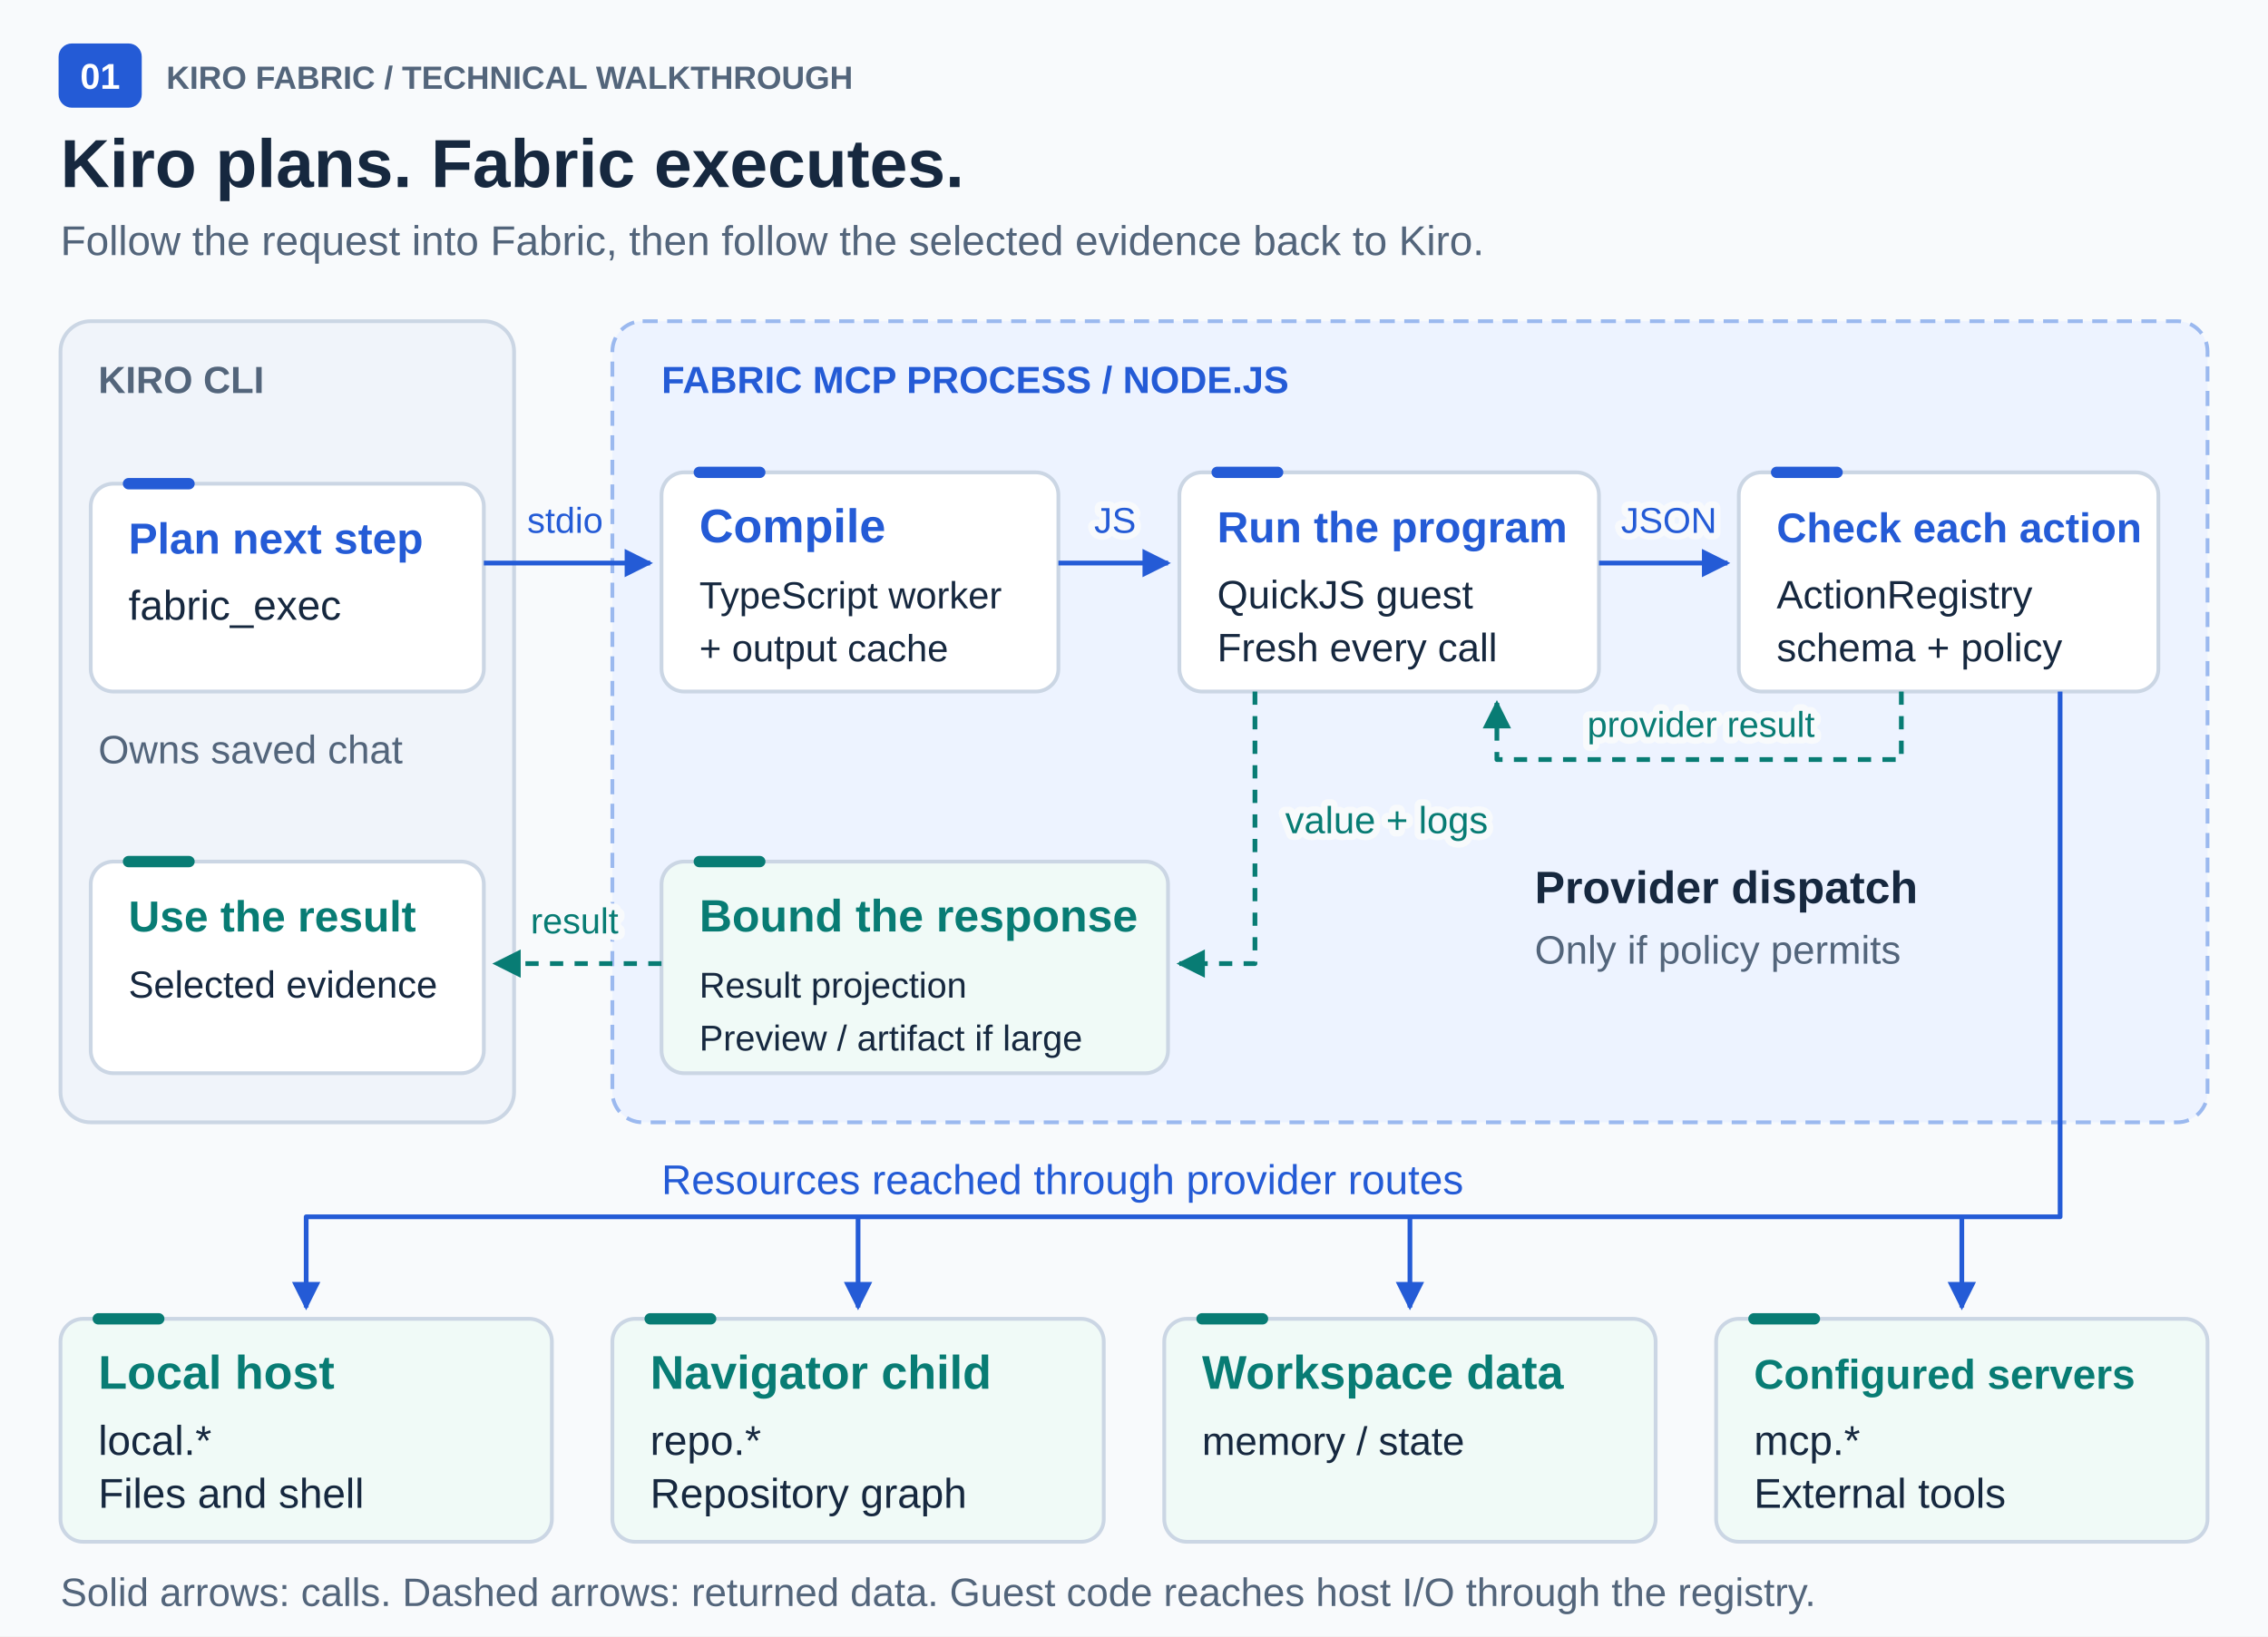
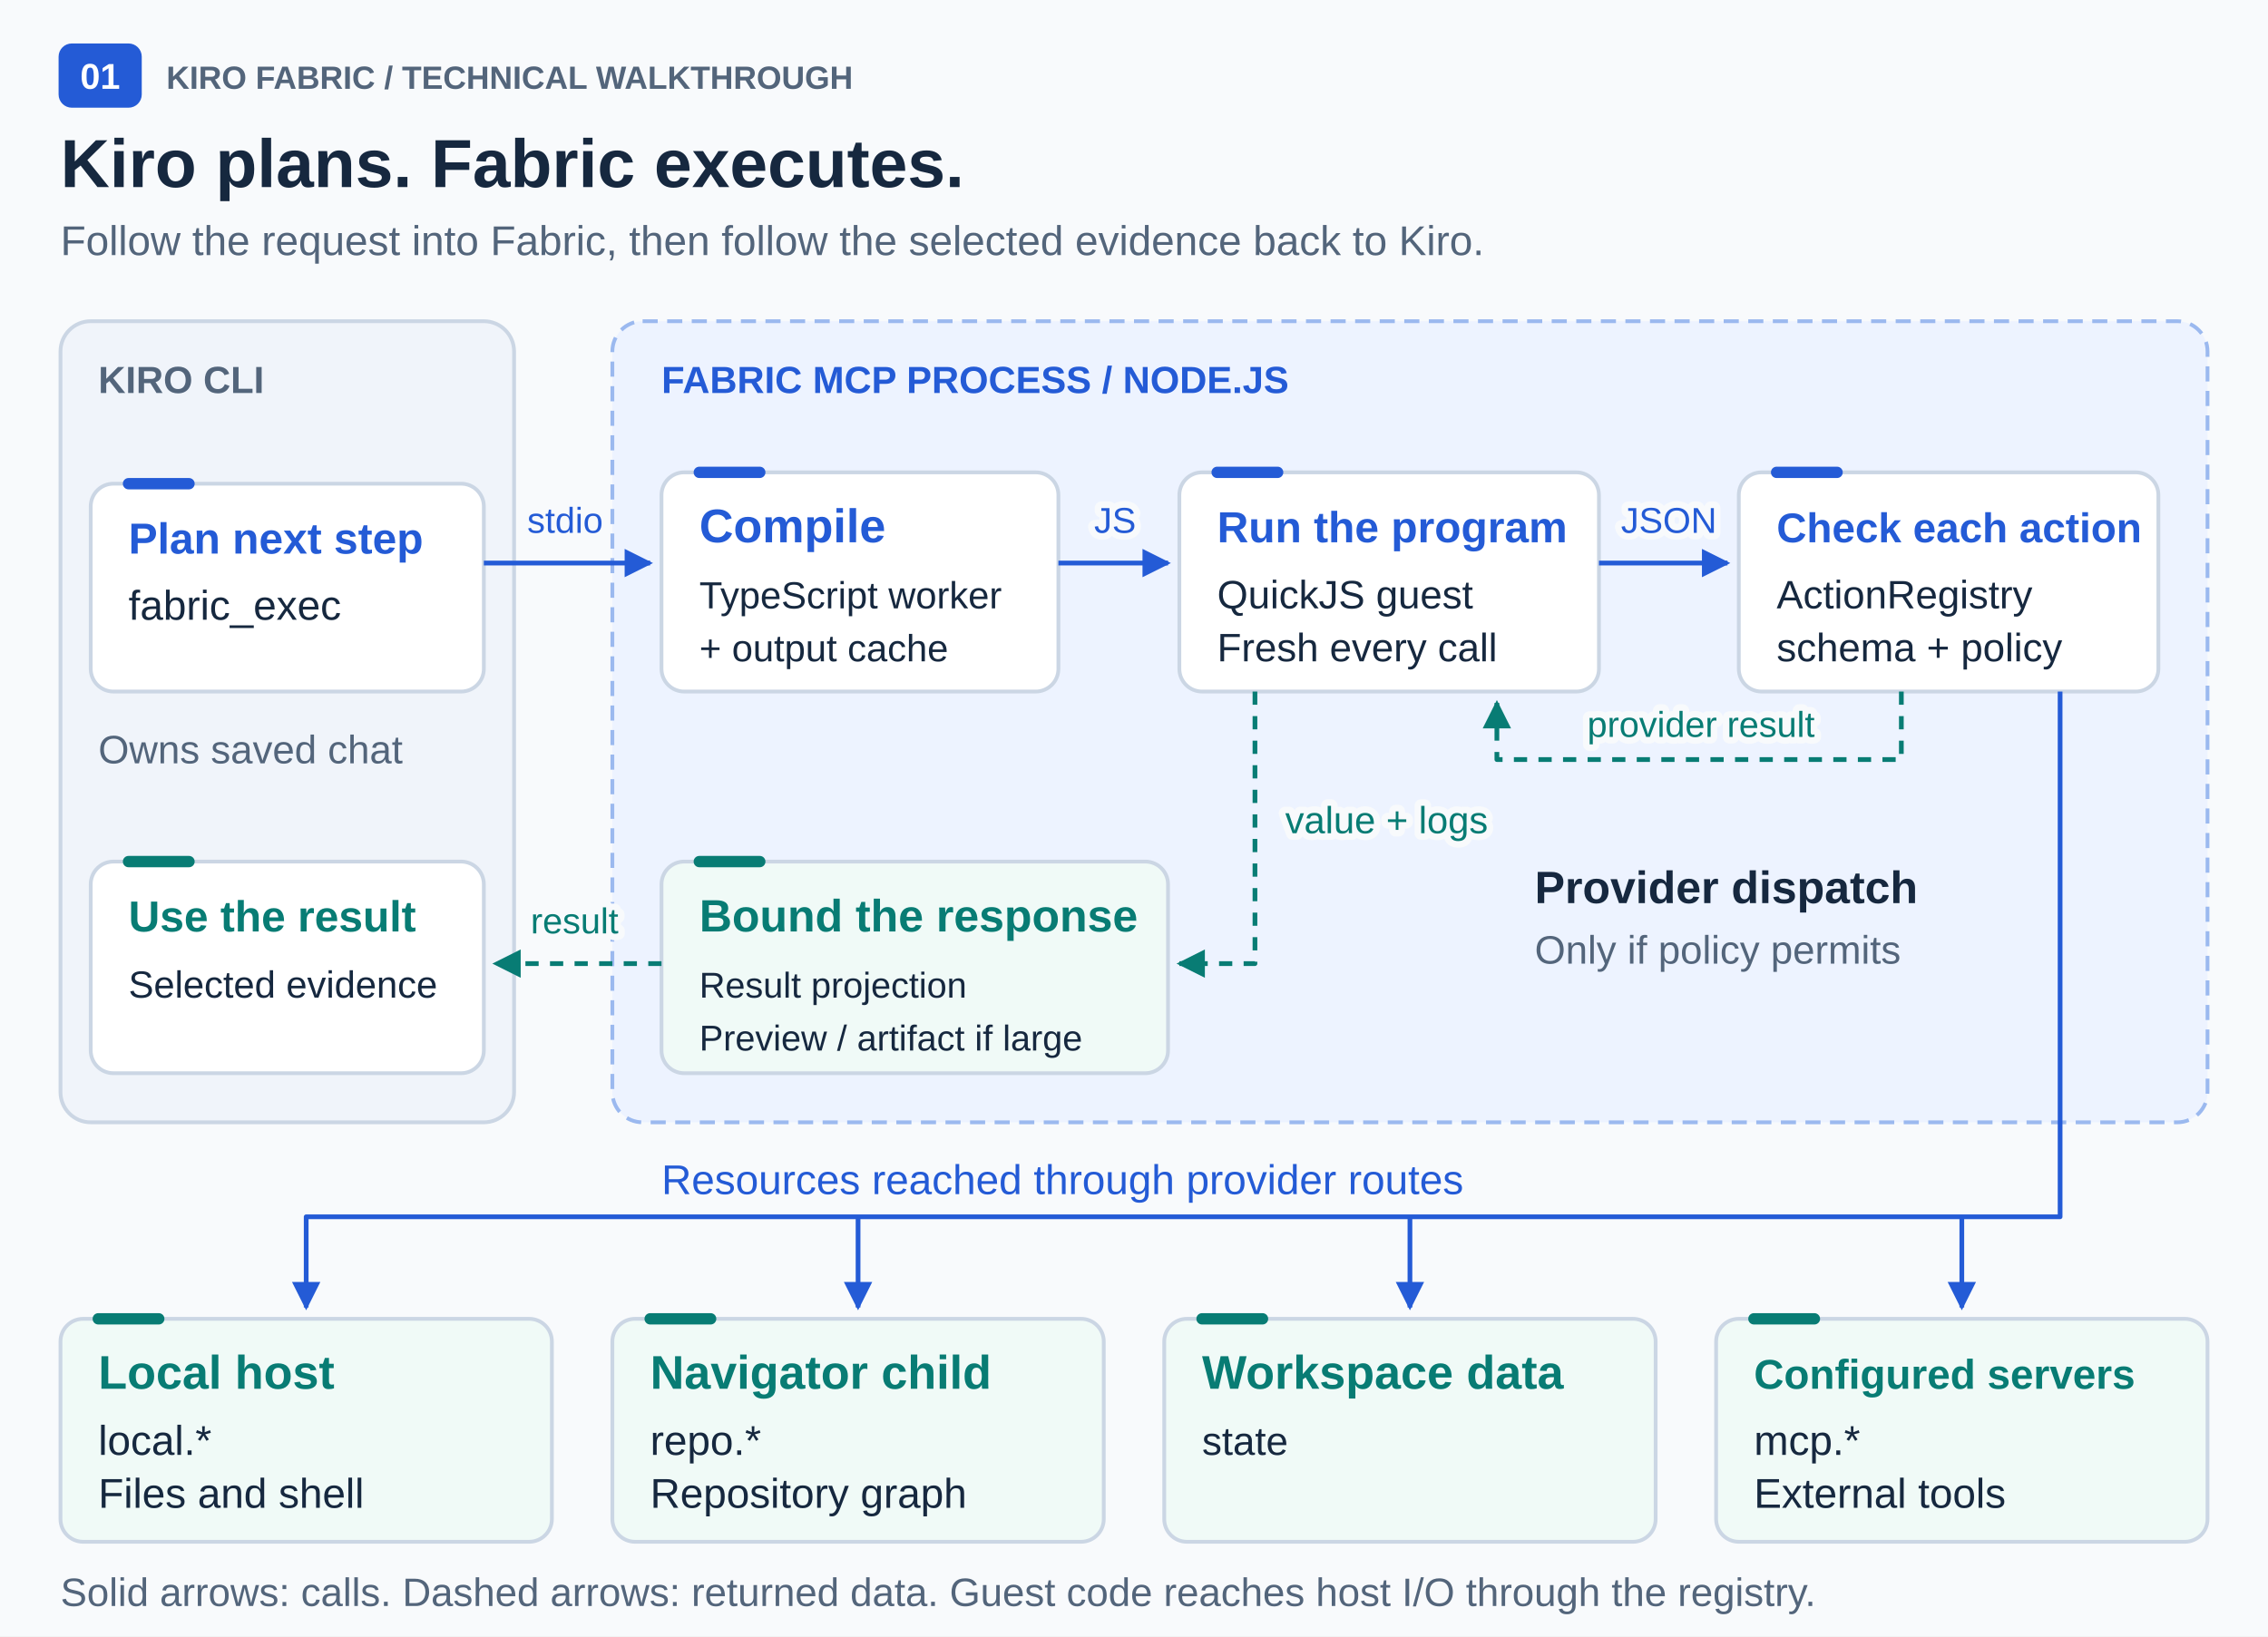
<svg xmlns="http://www.w3.org/2000/svg" width="1200" height="866" viewBox="0 0 1200 866" role="img" aria-labelledby="title desc">
  <defs>
    <marker id="call" viewBox="0 0 10 10" refX="9" refY="5" markerWidth="6" markerHeight="6" orient="auto">
      <path d="M0 0 10 5 0 10Z" fill="#245bd6" />
    </marker>
    <marker id="reply" viewBox="0 0 10 10" refX="9" refY="5" markerWidth="6" markerHeight="6" orient="auto">
      <path d="M0 0 10 5 0 10Z" fill="#087c74" />
    </marker>
    <marker id="stop" viewBox="0 0 10 10" refX="9" refY="5" markerWidth="6" markerHeight="6" orient="auto">
      <path d="M0 0 10 5 0 10Z" fill="#a34b13" />
    </marker>
    <marker id="neutral" viewBox="0 0 10 10" refX="9" refY="5" markerWidth="6" markerHeight="6" orient="auto">
      <path d="M0 0 10 5 0 10Z" fill="#53657b" />
    </marker>
  </defs>
  <rect width="1200" height="866" fill="#f8fafc" />
  <rect x="32" y="24" width="42" height="32" rx="6" fill="#245bd6" stroke="#245bd6" stroke-width="2" />
  <text xml:space="preserve" x="53" y="47" font-family="Arial,Helvetica,sans-serif" font-size="19" font-weight="700" fill="white" text-anchor="middle">01</text>
  <text xml:space="preserve" x="88" y="47" font-family="Arial,Helvetica,sans-serif" font-size="17" font-weight="700" fill="#53657b" text-anchor="start">KIRO FABRIC / TECHNICAL WALKTHROUGH</text>
  <text xml:space="preserve" x="32" y="99" font-family="Arial,Helvetica,sans-serif" font-size="36" font-weight="700" fill="#16283f" text-anchor="start">Kiro plans. Fabric executes.</text>
  <text xml:space="preserve" x="32" y="135" font-family="Arial,Helvetica,sans-serif" font-size="22" font-weight="400" fill="#53657b" text-anchor="start">Follow the request into Fabric, then follow the selected evidence back to Kiro.</text>
  <rect x="32" y="170" width="240" height="424" rx="16" fill="#f0f4fa" stroke="#cbd6e4" stroke-width="2" />
  <text xml:space="preserve" x="52" y="208" font-family="Arial,Helvetica,sans-serif" font-size="20" font-weight="700" fill="#53657b" text-anchor="start">KIRO CLI</text>
  <rect x="324" y="170" width="844" height="424" rx="16" fill="#edf3ff" stroke="#9bb9ef" stroke-width="2" stroke-dasharray="8 5" />
  <text xml:space="preserve" x="350" y="208" font-family="Arial,Helvetica,sans-serif" font-size="20" font-weight="700" fill="#245bd6" text-anchor="start">FABRIC MCP PROCESS / NODE.JS</text>
  <g data-bounds="48 256 208 110">
    <rect x="48" y="256" width="208" height="110" rx="12" fill="white" stroke="#cbd6e4" stroke-width="2" />
    <rect x="66" y="254" width="36" height="4" rx="2" fill="#245bd6" stroke="#245bd6" stroke-width="2" />
    <text xml:space="preserve" x="68" y="293" font-family="Arial,Helvetica,sans-serif" font-size="23" font-weight="700" fill="#245bd6" text-anchor="start">Plan next step</text>
    <text xml:space="preserve" x="68" y="328" font-family="Arial,Helvetica,sans-serif" font-size="22" font-weight="400" fill="#16283f" text-anchor="start">fabric_exec</text>
  </g>
  <path d="M256 298 H344" fill="none" stroke="#245bd6" stroke-width="2.5" stroke-linejoin="round" marker-end="url(#call)" />
  <text paint-order="stroke" stroke="#f8fafc" stroke-width="7" stroke-linejoin="round" xml:space="preserve" x="299" y="282" font-family="Arial,Helvetica,sans-serif" font-size="19" font-weight="400" fill="#245bd6" text-anchor="middle">stdio</text>
  <g data-bounds="350 250 210 116">
    <rect x="350" y="250" width="210" height="116" rx="12" fill="white" stroke="#cbd6e4" stroke-width="2" />
    <rect x="368" y="248" width="36" height="4" rx="2" fill="#245bd6" stroke="#245bd6" stroke-width="2" />
    <text xml:space="preserve" x="370" y="287" font-family="Arial,Helvetica,sans-serif" font-size="25" font-weight="700" fill="#245bd6" text-anchor="start">Compile</text>
    <text xml:space="preserve" x="370" y="322" font-family="Arial,Helvetica,sans-serif" font-size="20" font-weight="400" fill="#16283f" text-anchor="start">TypeScript worker</text>
    <text xml:space="preserve" x="370" y="350" font-family="Arial,Helvetica,sans-serif" font-size="20" font-weight="400" fill="#16283f" text-anchor="start">+ output cache</text>
  </g>
  <path d="M560 298 H618" fill="none" stroke="#245bd6" stroke-width="2.5" stroke-linejoin="round" marker-end="url(#call)" />
  <text paint-order="stroke" stroke="#f8fafc" stroke-width="7" stroke-linejoin="round" xml:space="preserve" x="590" y="282" font-family="Arial,Helvetica,sans-serif" font-size="19" font-weight="400" fill="#245bd6" text-anchor="middle">JS</text>
  <g data-bounds="624 250 222 116">
    <rect x="624" y="250" width="222" height="116" rx="12" fill="white" stroke="#cbd6e4" stroke-width="2" />
    <rect x="642" y="248" width="36" height="4" rx="2" fill="#245bd6" stroke="#245bd6" stroke-width="2" />
    <text xml:space="preserve" x="644" y="287" font-family="Arial,Helvetica,sans-serif" font-size="23" font-weight="700" fill="#245bd6" text-anchor="start">Run the program</text>
    <text xml:space="preserve" x="644" y="322" font-family="Arial,Helvetica,sans-serif" font-size="21" font-weight="400" fill="#16283f" text-anchor="start">QuickJS guest</text>
    <text xml:space="preserve" x="644" y="350" font-family="Arial,Helvetica,sans-serif" font-size="21" font-weight="400" fill="#16283f" text-anchor="start">Fresh every call</text>
  </g>
  <path d="M846 298 H914" fill="none" stroke="#245bd6" stroke-width="2.5" stroke-linejoin="round" marker-end="url(#call)" />
  <text paint-order="stroke" stroke="#f8fafc" stroke-width="7" stroke-linejoin="round" xml:space="preserve" x="883" y="282" font-family="Arial,Helvetica,sans-serif" font-size="19" font-weight="400" fill="#245bd6" text-anchor="middle">JSON</text>
  <g data-bounds="920 250 222 116">
    <rect x="920" y="250" width="222" height="116" rx="12" fill="white" stroke="#cbd6e4" stroke-width="2" />
    <rect x="938" y="248" width="36" height="4" rx="2" fill="#245bd6" stroke="#245bd6" stroke-width="2" />
    <text xml:space="preserve" x="940" y="287" font-family="Arial,Helvetica,sans-serif" font-size="22" font-weight="700" fill="#245bd6" text-anchor="start">Check each action</text>
    <text xml:space="preserve" x="940" y="322" font-family="Arial,Helvetica,sans-serif" font-size="21" font-weight="400" fill="#16283f" text-anchor="start">ActionRegistry</text>
    <text xml:space="preserve" x="940" y="350" font-family="Arial,Helvetica,sans-serif" font-size="21" font-weight="400" fill="#16283f" text-anchor="start">schema + policy</text>
  </g>
  <path d="M1006 366 V402 H792 V372" fill="none" stroke="#087c74" stroke-width="2.5" stroke-linejoin="round" marker-end="url(#reply)" stroke-dasharray="7 6" />
  <text paint-order="stroke" stroke="#f8fafc" stroke-width="7" stroke-linejoin="round" xml:space="preserve" x="900" y="390" font-family="Arial,Helvetica,sans-serif" font-size="19" font-weight="400" fill="#087c74" text-anchor="middle">provider result</text>
  <path d="M664 366 V510 H624" fill="none" stroke="#087c74" stroke-width="2.5" stroke-linejoin="round" marker-end="url(#reply)" stroke-dasharray="7 6" />
  <text paint-order="stroke" stroke="#f8fafc" stroke-width="7" stroke-linejoin="round" xml:space="preserve" x="680" y="441" font-family="Arial,Helvetica,sans-serif" font-size="20" font-weight="400" fill="#087c74" text-anchor="start">value + logs</text>
  <g data-bounds="350 456 268 112">
    <rect x="350" y="456" width="268" height="112" rx="12" fill="#f0faf7" stroke="#cbd6e4" stroke-width="2" />
    <rect x="368" y="454" width="36" height="4" rx="2" fill="#087c74" stroke="#087c74" stroke-width="2" />
    <text xml:space="preserve" x="370" y="493" font-family="Arial,Helvetica,sans-serif" font-size="24" font-weight="700" fill="#087c74" text-anchor="start">Bound the response</text>
    <text xml:space="preserve" x="370" y="528" font-family="Arial,Helvetica,sans-serif" font-size="19" font-weight="400" fill="#16283f" text-anchor="start">Result projection</text>
    <text xml:space="preserve" x="370" y="556" font-family="Arial,Helvetica,sans-serif" font-size="19" font-weight="400" fill="#16283f" text-anchor="start">Preview / artifact if large</text>
  </g>
  <path d="M350 510 H262" fill="none" stroke="#087c74" stroke-width="2.5" stroke-linejoin="round" marker-end="url(#reply)" stroke-dasharray="7 6" />
  <text paint-order="stroke" stroke="#f8fafc" stroke-width="7" stroke-linejoin="round" xml:space="preserve" x="304" y="494" font-family="Arial,Helvetica,sans-serif" font-size="19" font-weight="400" fill="#087c74" text-anchor="middle">result</text>
  <g data-bounds="48 456 208 112">
    <rect x="48" y="456" width="208" height="112" rx="12" fill="white" stroke="#cbd6e4" stroke-width="2" />
    <rect x="66" y="454" width="36" height="4" rx="2" fill="#087c74" stroke="#087c74" stroke-width="2" />
    <text xml:space="preserve" x="68" y="493" font-family="Arial,Helvetica,sans-serif" font-size="23" font-weight="700" fill="#087c74" text-anchor="start">Use the result</text>
    <text xml:space="preserve" x="68" y="528" font-family="Arial,Helvetica,sans-serif" font-size="20" font-weight="400" fill="#16283f" text-anchor="start">Selected evidence</text>
  </g>
  <text xml:space="preserve" x="52" y="404" font-family="Arial,Helvetica,sans-serif" font-size="21" font-weight="400" fill="#53657b" text-anchor="start">Owns saved chat</text>
  <text xml:space="preserve" x="812" y="478" font-family="Arial,Helvetica,sans-serif" font-size="24" font-weight="700" fill="#16283f" text-anchor="start">Provider dispatch</text>
  <text xml:space="preserve" x="812" y="510" font-family="Arial,Helvetica,sans-serif" font-size="21" font-weight="400" fill="#53657b" text-anchor="start">Only if policy permits</text>
  <path d="M1090 366 V644 H162 V692" fill="none" stroke="#245bd6" stroke-width="2.5" stroke-linejoin="round" marker-end="url(#call)" />
  <path d="M454 644 V692" fill="none" stroke="#245bd6" stroke-width="2.5" stroke-linejoin="round" marker-end="url(#call)" />
  <path d="M746 644 V692" fill="none" stroke="#245bd6" stroke-width="2.5" stroke-linejoin="round" marker-end="url(#call)" />
  <path d="M1038 644 V692" fill="none" stroke="#245bd6" stroke-width="2.5" stroke-linejoin="round" marker-end="url(#call)" />
  <text paint-order="stroke" stroke="#f8fafc" stroke-width="7" stroke-linejoin="round" xml:space="preserve" x="350" y="632" font-family="Arial,Helvetica,sans-serif" font-size="22" font-weight="400" fill="#245bd6" text-anchor="start">Resources reached through provider routes</text>
  <g data-bounds="32 698 260 118">
    <rect x="32" y="698" width="260" height="118" rx="12" fill="#f0faf7" stroke="#cbd6e4" stroke-width="2" />
    <rect x="50" y="696" width="36" height="4" rx="2" fill="#087c74" stroke="#087c74" stroke-width="2" />
    <text xml:space="preserve" x="52" y="735" font-family="Arial,Helvetica,sans-serif" font-size="25" font-weight="700" fill="#087c74" text-anchor="start">Local host</text>
    <text xml:space="preserve" x="52" y="770" font-family="Arial,Helvetica,sans-serif" font-size="22" font-weight="400" fill="#16283f" text-anchor="start">local.*</text>
    <text xml:space="preserve" x="52" y="798" font-family="Arial,Helvetica,sans-serif" font-size="22" font-weight="400" fill="#16283f" text-anchor="start">Files and shell</text>
  </g>
  <g data-bounds="324 698 260 118">
    <rect x="324" y="698" width="260" height="118" rx="12" fill="#f0faf7" stroke="#cbd6e4" stroke-width="2" />
    <rect x="342" y="696" width="36" height="4" rx="2" fill="#087c74" stroke="#087c74" stroke-width="2" />
    <text xml:space="preserve" x="344" y="735" font-family="Arial,Helvetica,sans-serif" font-size="25" font-weight="700" fill="#087c74" text-anchor="start">Navigator child</text>
    <text xml:space="preserve" x="344" y="770" font-family="Arial,Helvetica,sans-serif" font-size="22" font-weight="400" fill="#16283f" text-anchor="start">repo.*</text>
    <text xml:space="preserve" x="344" y="798" font-family="Arial,Helvetica,sans-serif" font-size="22" font-weight="400" fill="#16283f" text-anchor="start">Repository graph</text>
  </g>
  <g data-bounds="616 698 260 118">
    <rect x="616" y="698" width="260" height="118" rx="12" fill="#f0faf7" stroke="#cbd6e4" stroke-width="2" />
    <rect x="634" y="696" width="36" height="4" rx="2" fill="#087c74" stroke="#087c74" stroke-width="2" />
    <text xml:space="preserve" x="636" y="735" font-family="Arial,Helvetica,sans-serif" font-size="25" font-weight="700" fill="#087c74" text-anchor="start">Workspace data</text>
-     <text xml:space="preserve" x="636" y="770" font-family="Arial,Helvetica,sans-serif" font-size="21" font-weight="400" fill="#16283f" text-anchor="start">memory / state</text>
+     <text xml:space="preserve" x="636" y="770" font-family="Arial,Helvetica,sans-serif" font-size="21" font-weight="400" fill="#16283f" text-anchor="start">state</text>
  </g>
  <g data-bounds="908 698 260 118">
    <rect x="908" y="698" width="260" height="118" rx="12" fill="#f0faf7" stroke="#cbd6e4" stroke-width="2" />
    <rect x="926" y="696" width="36" height="4" rx="2" fill="#087c74" stroke="#087c74" stroke-width="2" />
    <text xml:space="preserve" x="928" y="735" font-family="Arial,Helvetica,sans-serif" font-size="22" font-weight="700" fill="#087c74" text-anchor="start">Configured servers</text>
    <text xml:space="preserve" x="928" y="770" font-family="Arial,Helvetica,sans-serif" font-size="22" font-weight="400" fill="#16283f" text-anchor="start">mcp.*</text>
    <text xml:space="preserve" x="928" y="798" font-family="Arial,Helvetica,sans-serif" font-size="22" font-weight="400" fill="#16283f" text-anchor="start">External tools</text>
  </g>
  <text xml:space="preserve" x="32" y="850" font-family="Arial,Helvetica,sans-serif" font-size="21" font-weight="400" fill="#53657b" text-anchor="start">Solid arrows: calls. Dashed arrows: returned data. Guest code reaches host I/O through the registry.</text>
</svg>
